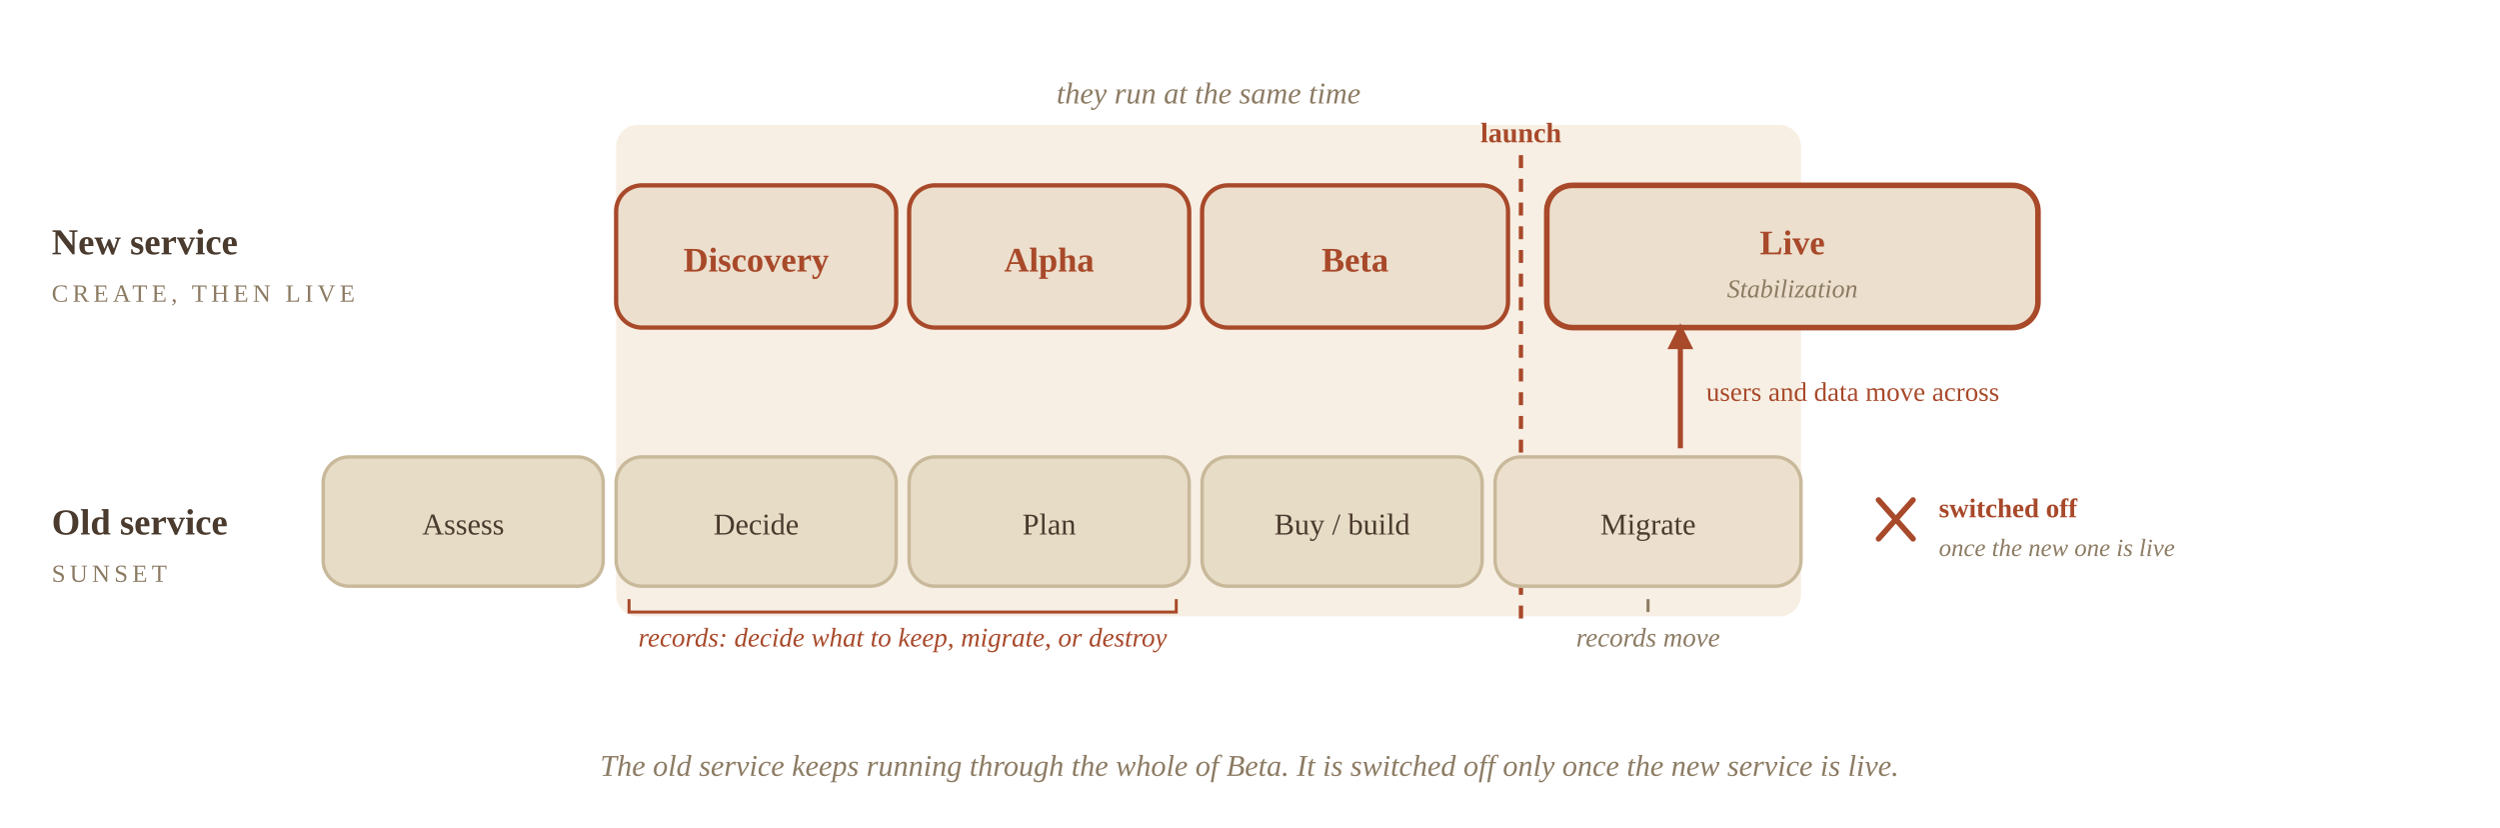
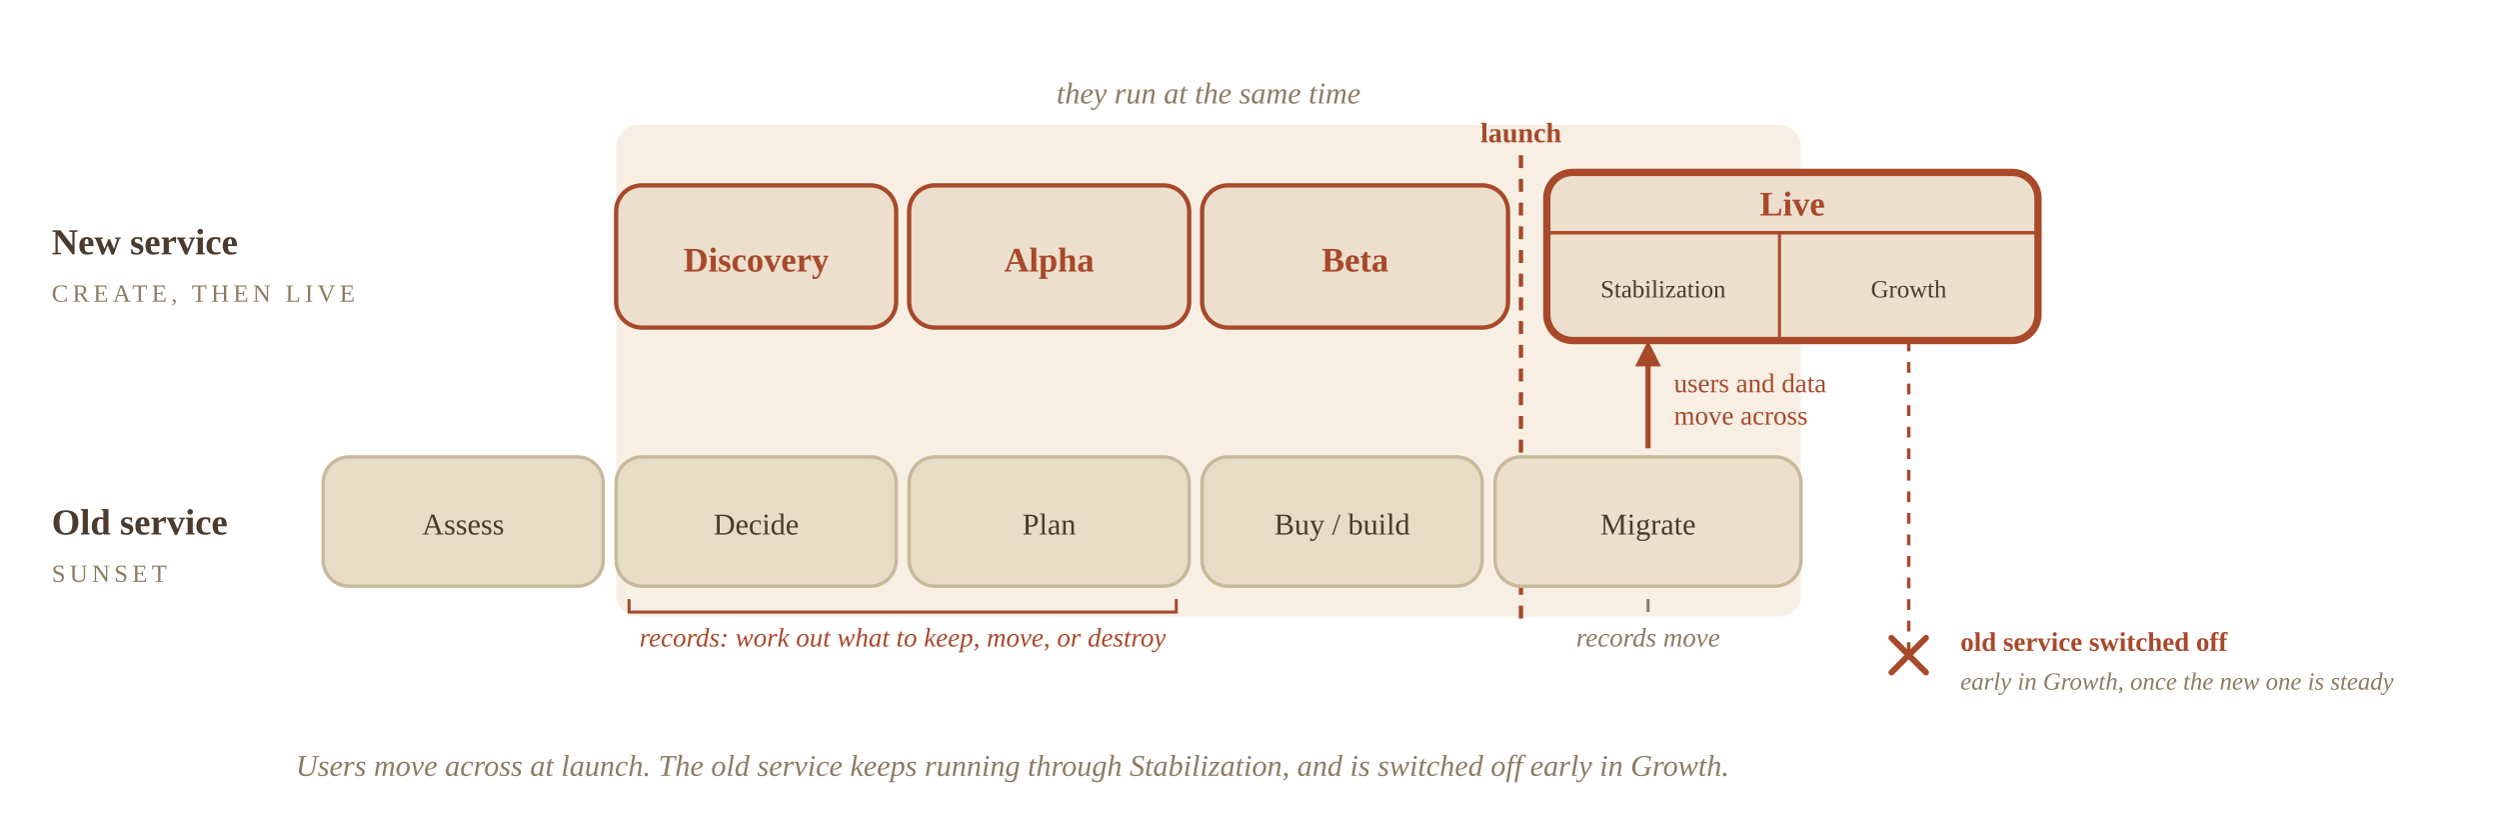
<svg xmlns="http://www.w3.org/2000/svg" viewBox="0 0 1160 384" font-family="Georgia, 'Times New Roman', serif">
  <rect x="286" y="58" width="550" height="228" rx="10" fill="#F7EFE4" />
  <text x="561" y="48" text-anchor="middle" font-size="14" font-style="italic" fill="#8C7B63">they run at the same time</text>
  <text x="24" y="118" font-size="17" font-weight="bold" fill="#4A3B2E">New service</text>
  <text x="24" y="140" font-size="11.5" letter-spacing="2" fill="#8C7B63">CREATE, THEN LIVE</text>
  <text x="24" y="248" font-size="17" font-weight="bold" fill="#4A3B2E">Old service</text>
  <text x="24" y="270" font-size="11.5" letter-spacing="2" fill="#8C7B63">SUNSET</text>
  <rect x="286" y="86" width="130" height="66" rx="12" fill="#ECDFCD" stroke="#A8492A" stroke-width="2" />
  <text x="351.0" y="126" text-anchor="middle" font-size="16" font-weight="bold" fill="#A8492A">Discovery</text>
  <rect x="422" y="86" width="130" height="66" rx="12" fill="#ECDFCD" stroke="#A8492A" stroke-width="2" />
  <text x="487.0" y="126" text-anchor="middle" font-size="16" font-weight="bold" fill="#A8492A">Alpha</text>
  <rect x="558" y="86" width="142" height="66" rx="12" fill="#ECDFCD" stroke="#A8492A" stroke-width="2" />
  <text x="629.0" y="126" text-anchor="middle" font-size="16" font-weight="bold" fill="#A8492A">Beta</text>
-   <rect x="718" y="86" width="228" height="66" rx="12" fill="#ECDFCD" stroke="#A8492A" stroke-width="2.6" />
-   <text x="832.0" y="118" text-anchor="middle" font-size="16" font-weight="bold" fill="#A8492A">Live</text>
-   <text x="832.0" y="138" text-anchor="middle" font-size="12" font-style="italic" fill="#8C7B63">Stabilization</text>
+   <rect x="718" y="80" width="228" height="78" rx="12" fill="#ECDFCD" stroke="#A8492A" stroke-width="3.4" />
+   <text x="832.0" y="100" text-anchor="middle" font-size="16" font-weight="bold" fill="#A8492A">Live</text>
+   <line x1="718" y1="108" x2="946" y2="108" stroke="#A8492A" stroke-width="1.6" />
+   <line x1="826" y1="108" x2="826" y2="158" stroke="#A8492A" stroke-width="1.4" />
+   <text x="772.0" y="138" text-anchor="middle" font-size="11.5" fill="#4A3B2E">Stabilization</text>
+   <text x="886.0" y="138" text-anchor="middle" font-size="11.5" fill="#4A3B2E">Growth</text>
  <line x1="706" y1="72" x2="706" y2="292" stroke="#A8492A" stroke-width="2" stroke-dasharray="6 5" />
  <text x="706" y="66" text-anchor="middle" font-size="13" font-weight="bold" fill="#A8492A">launch</text>
  <rect x="150" y="212" width="130" height="60" rx="12" fill="#E7DCC6" stroke="#C9B99B" stroke-width="1.6" />
  <text x="215.0" y="248" text-anchor="middle" font-size="14" fill="#4A3B2E">Assess</text>
  <rect x="286" y="212" width="130" height="60" rx="12" fill="#E7DCC6" stroke="#C9B99B" stroke-width="1.6" />
  <text x="351.0" y="248" text-anchor="middle" font-size="14" fill="#4A3B2E">Decide</text>
  <rect x="422" y="212" width="130" height="60" rx="12" fill="#E7DCC6" stroke="#C9B99B" stroke-width="1.6" />
  <text x="487.0" y="248" text-anchor="middle" font-size="14" fill="#4A3B2E">Plan</text>
  <rect x="558" y="212" width="130" height="60" rx="12" fill="#E7DCC6" stroke="#C9B99B" stroke-width="1.6" />
  <text x="623.0" y="248" text-anchor="middle" font-size="14" fill="#4A3B2E">Buy / build</text>
  <rect x="694" y="212" width="142" height="60" rx="12" fill="#ECDFCD" stroke="#C9B99B" stroke-width="1.6" />
  <text x="765.0" y="248" text-anchor="middle" font-size="14" fill="#4A3B2E">Migrate</text>
-   <path d="M780,208 L780,158" stroke="#A8492A" stroke-width="2.4" fill="none" />
-   <path d="M774,162 L780,150 L786,162 Z" fill="#A8492A" />
-   <text x="792" y="186" font-size="12.5" fill="#A8492A">users and data move across</text>
-   <path d="M872,232 L888,250 M888,232 L872,250" stroke="#A8492A" stroke-width="2.6" stroke-linecap="round" />
-   <text x="900" y="240" font-size="12.5" font-weight="bold" fill="#A8492A">switched off</text>
-   <text x="900" y="258" font-size="11.5" font-style="italic" fill="#8C7B63">once the new one is live</text>
+   <path d="M765,208 L765,166" stroke="#A8492A" stroke-width="2.4" fill="none" />
+   <path d="M759,170 L765,158 L771,170 Z" fill="#A8492A" />
+   <text x="777" y="182" font-size="12.5" fill="#A8492A">users and data</text>
+   <text x="777" y="197" font-size="12.5" fill="#A8492A">move across</text>
+   <line x1="886" y1="158" x2="886" y2="304" stroke="#A8492A" stroke-width="1.6" stroke-dasharray="5 5" />
+   <path d="M878,296 L894,312 M894,296 L878,312" stroke="#A8492A" stroke-width="2.8" stroke-linecap="round" />
+   <text x="910" y="302" font-size="12.5" font-weight="bold" fill="#A8492A">old service switched off</text>
+   <text x="910" y="320" font-size="11.5" font-style="italic" fill="#8C7B63">early in Growth, once the new one is steady</text>
  <path d="M292,278 L292,284 L546,284 L546,278" fill="none" stroke="#A8492A" stroke-width="1.4" />
-   <text x="419" y="300" text-anchor="middle" font-size="12.5" font-style="italic" fill="#A8492A">records: decide what to keep, migrate, or destroy</text>
+   <text x="419" y="300" text-anchor="middle" font-size="12.5" font-style="italic" fill="#A8492A">records: work out what to keep, move, or destroy</text>
  <path d="M765,278 L765,284" stroke="#8C7B63" stroke-width="1.4" />
  <text x="765" y="300" text-anchor="middle" font-size="12.5" font-style="italic" fill="#8C7B63">records move</text>
-   <text x="580.0" y="360" text-anchor="middle" font-size="14" font-style="italic" fill="#8C7B63">The old service keeps running through the whole of Beta. It is switched off only once the new service is live.</text>
+   <text x="470.0" y="360" text-anchor="middle" font-size="14" font-style="italic" fill="#8C7B63">Users move across at launch. The old service keeps running through Stabilization, and is switched off early in Growth.</text>
</svg>
